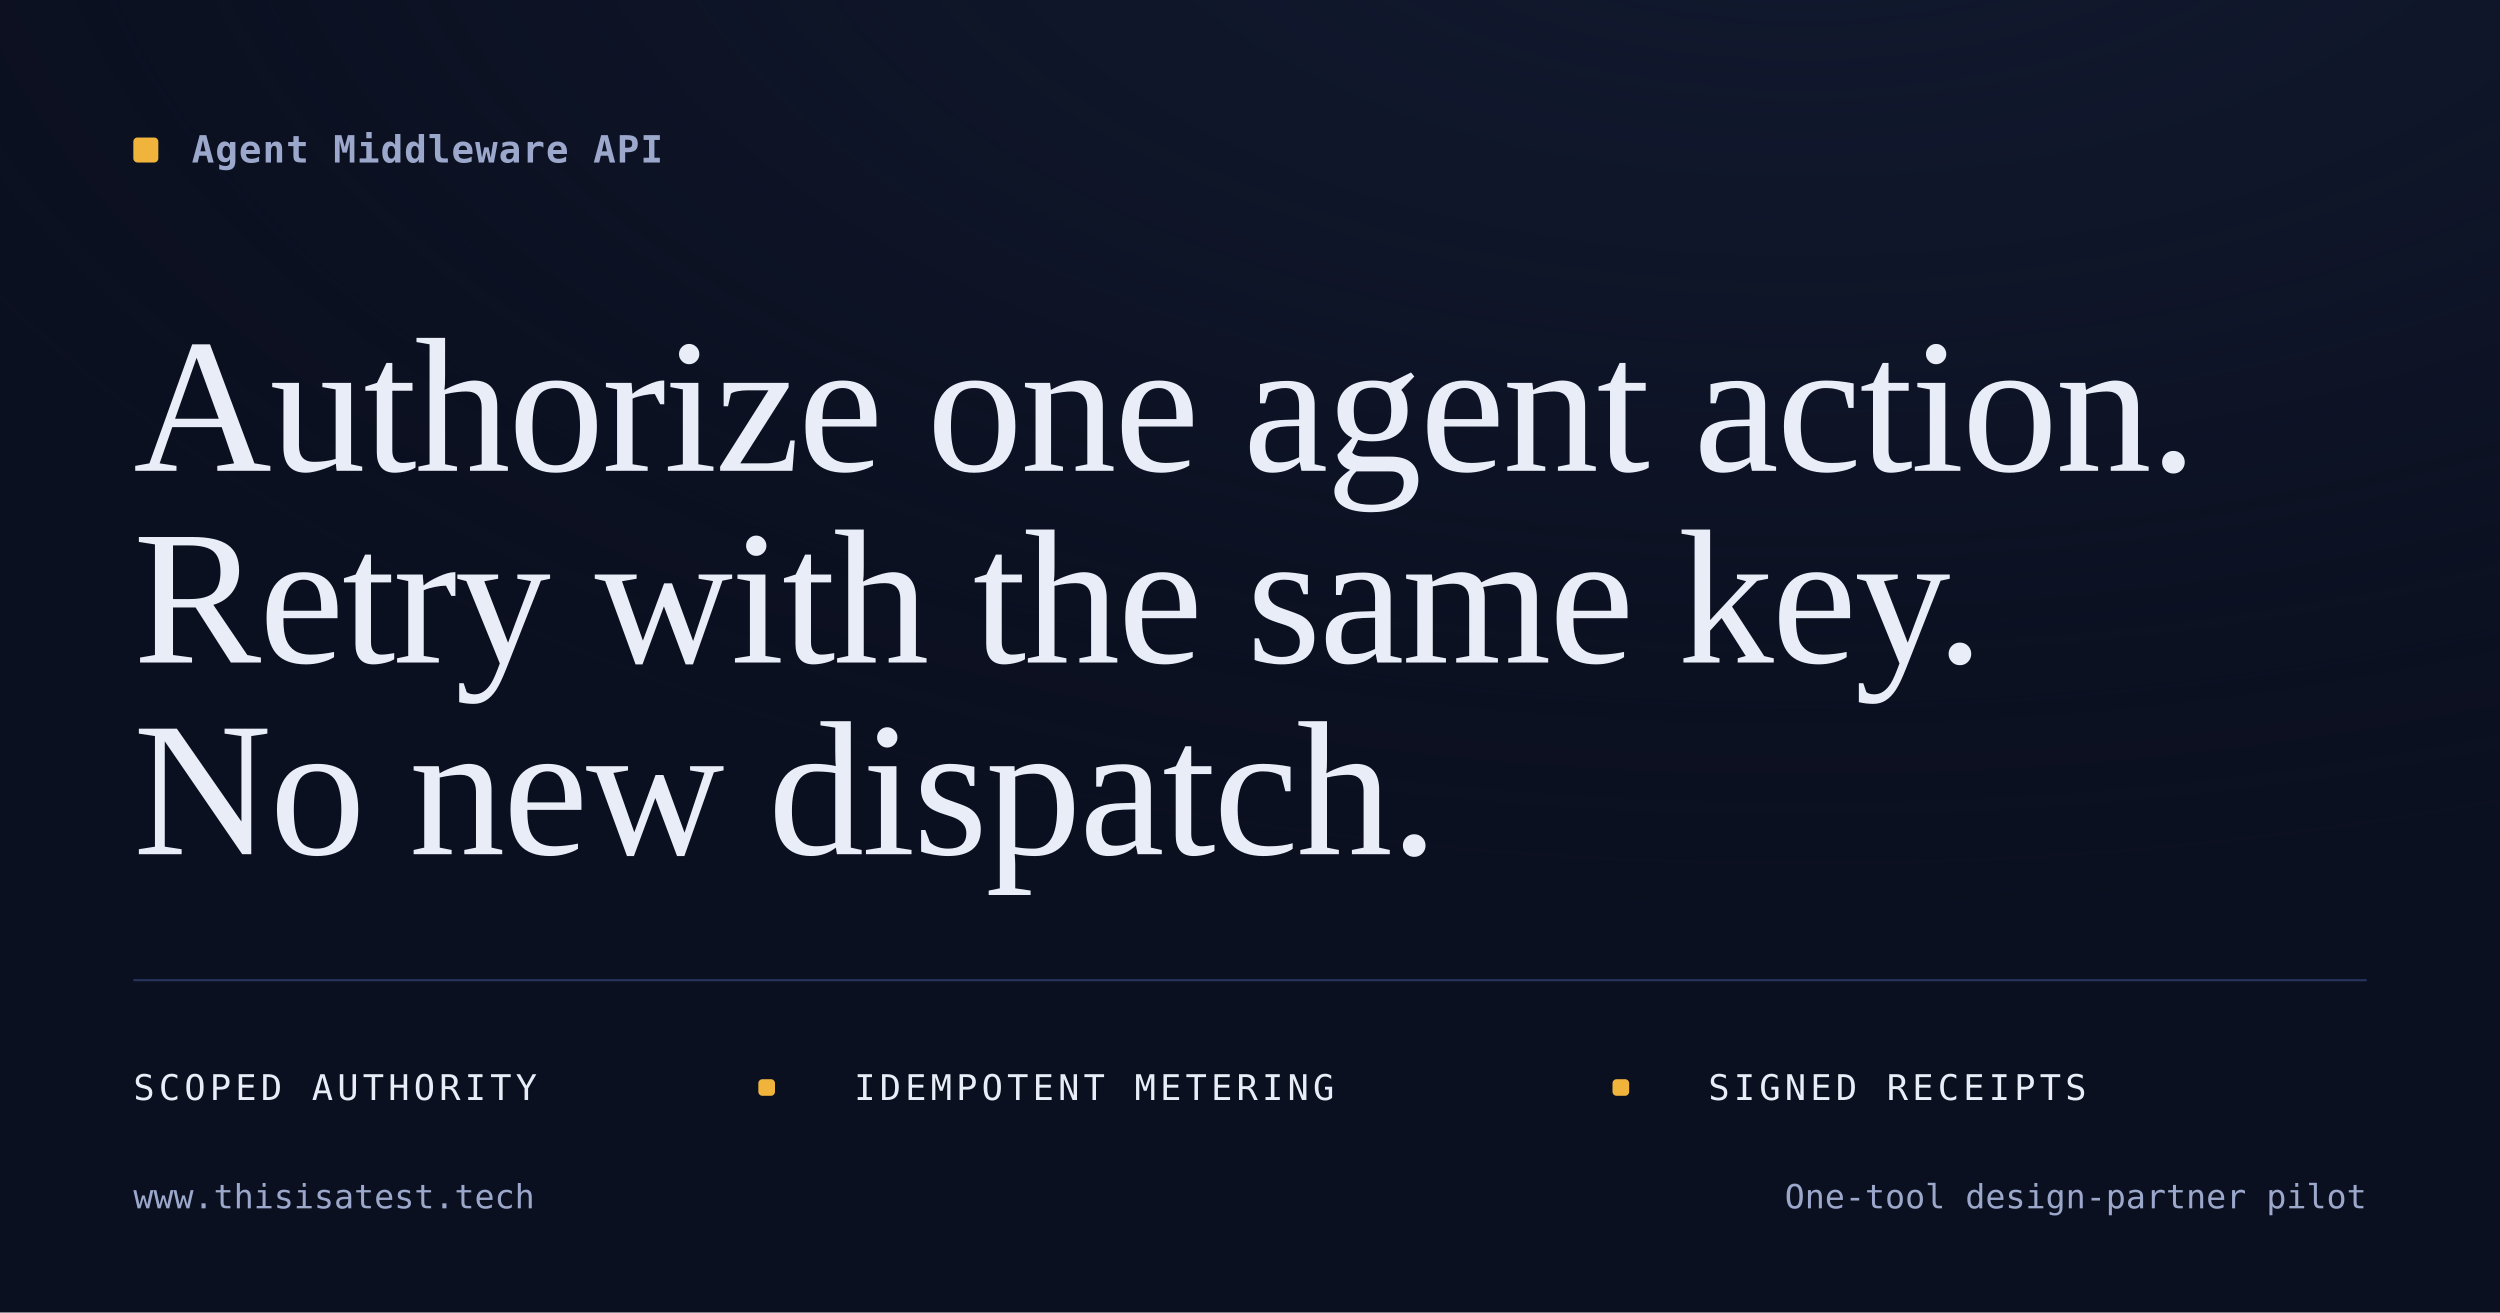
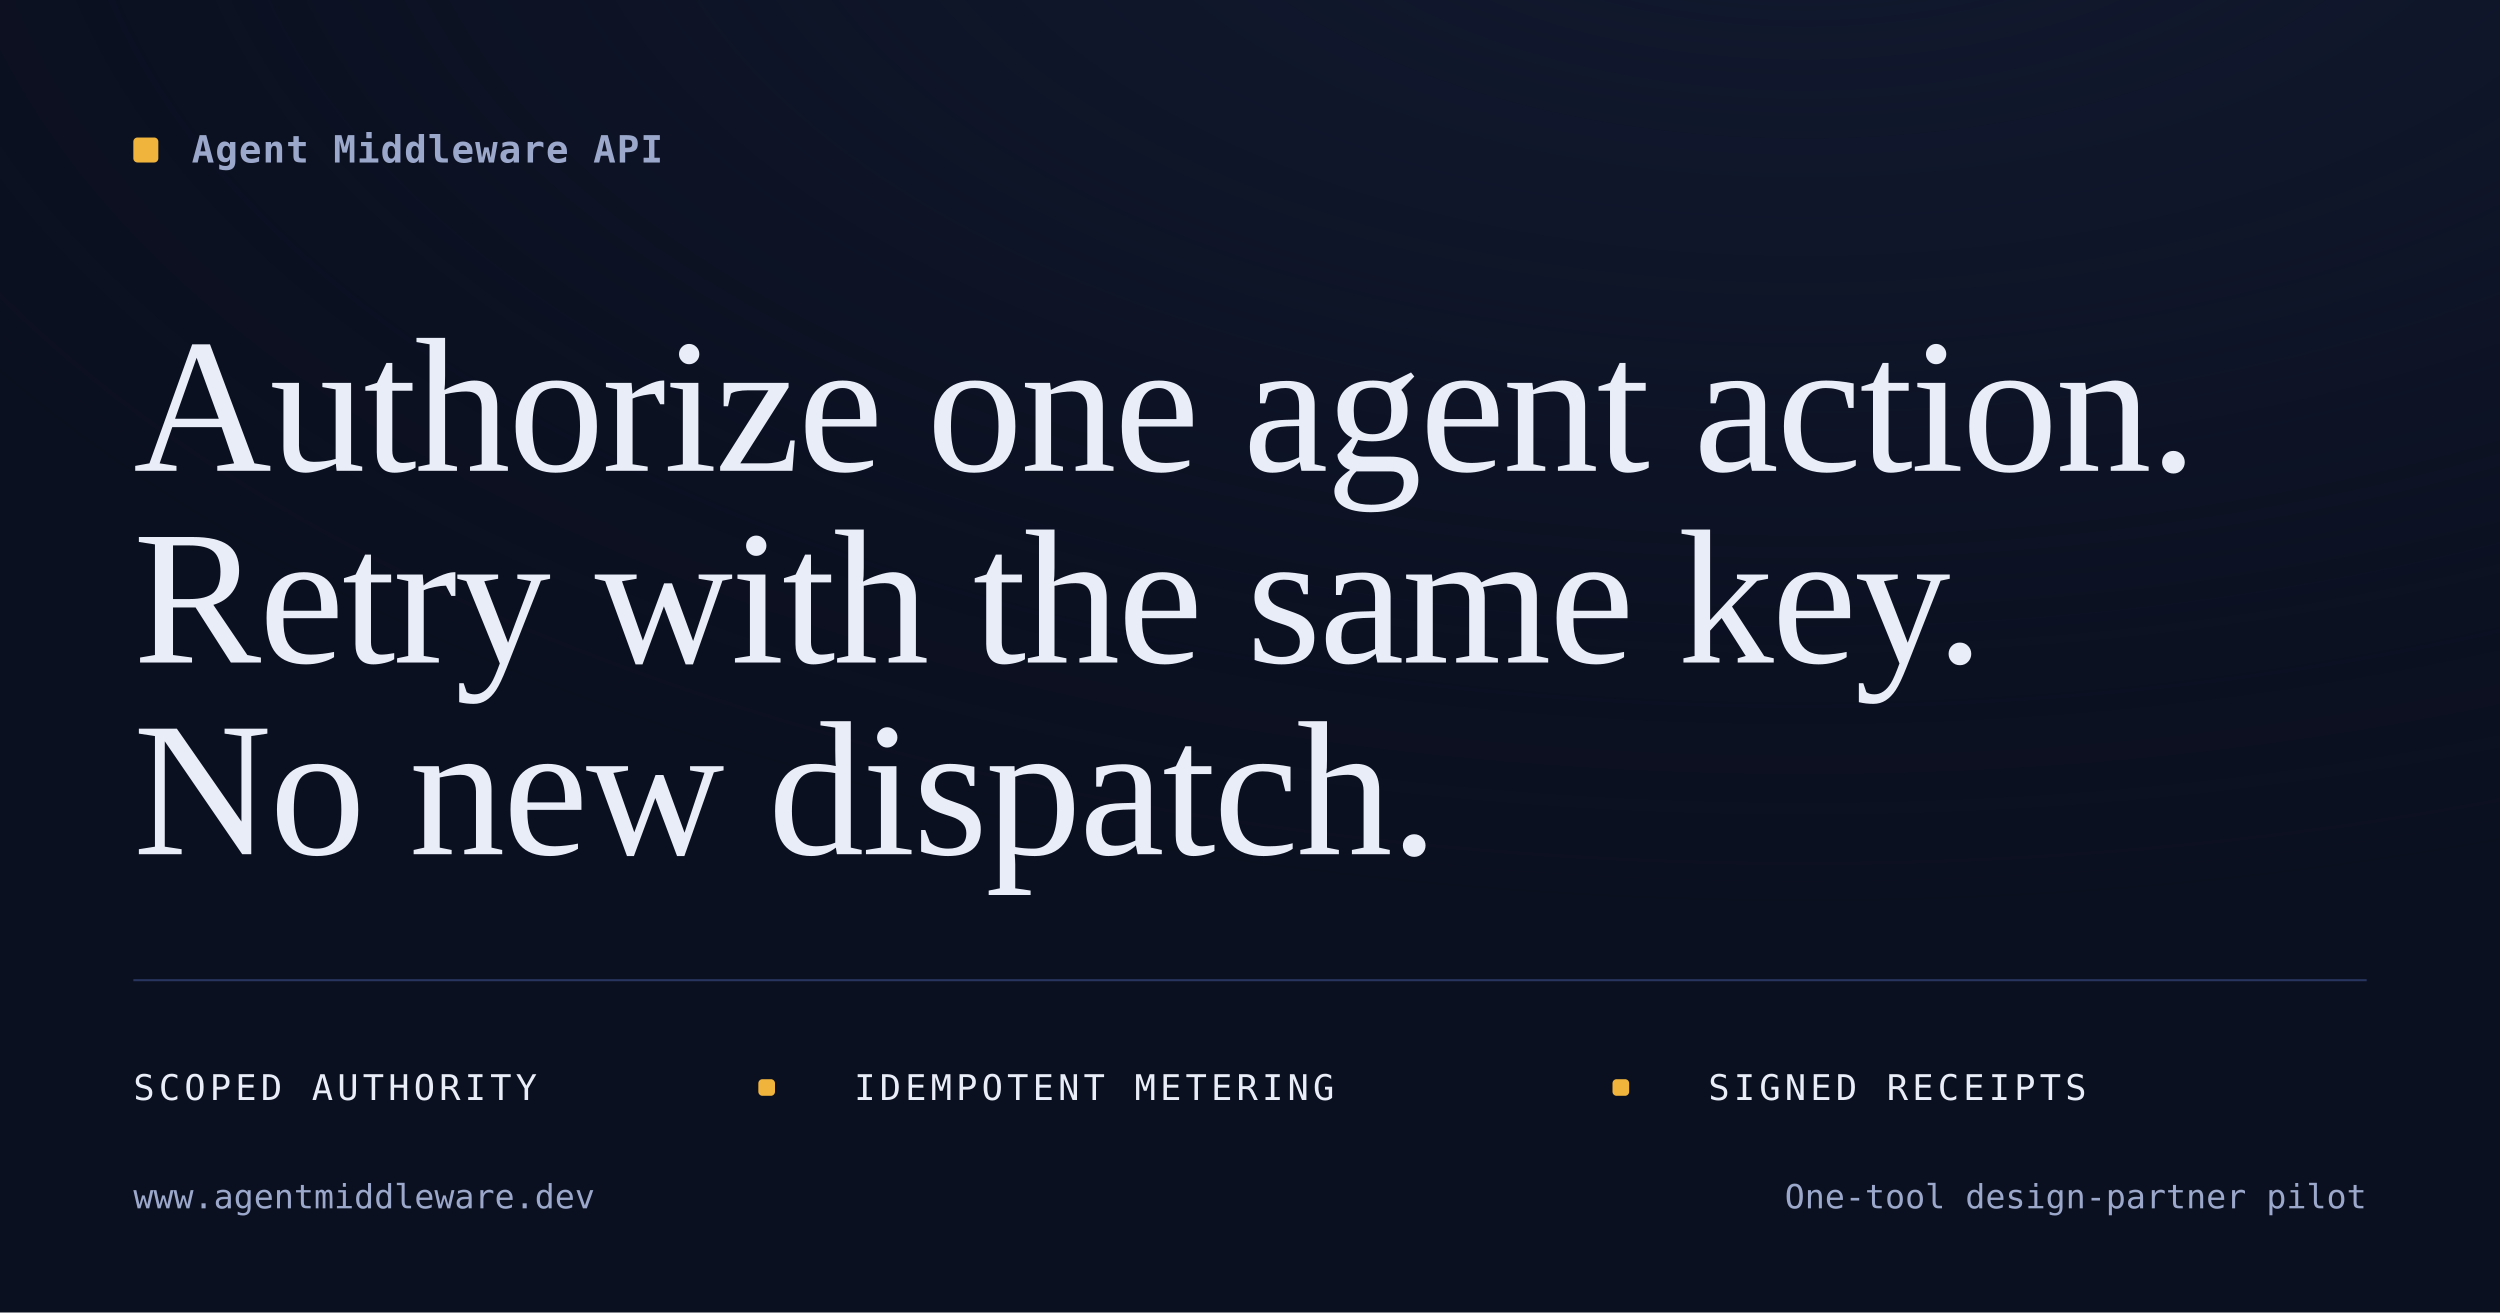
<svg xmlns="http://www.w3.org/2000/svg" width="1200" height="630" viewBox="0 0 1200 630" role="img" aria-labelledby="title desc">
  <defs>
    <radialGradient id="glow" cx="0.72" cy="-0.15" r="0.85">
      <stop offset="0" stop-color="#121a30" />
      <stop offset="0.55" stop-color="#121a30" stop-opacity="0.4" />
      <stop offset="1" stop-color="#0b1020" stop-opacity="0" />
    </radialGradient>
  </defs>
  <rect width="1200" height="630" fill="#0b1020" />
  <rect width="1200" height="630" fill="url(#glow)" />
  <rect x="64" y="66" width="12" height="12" rx="2" fill="#f0b43c" />
  <text x="92" y="78" fill="#9ca8cb" font-family="'IBM Plex Mono', 'SFMono-Regular', Consolas, monospace" font-size="18" font-weight="600" letter-spacing="0.5">Agent Middleware API</text>
  <g fill="#e9edf8" font-family="'Instrument Serif', Georgia, 'Times New Roman', serif" font-size="92" font-weight="400" letter-spacing="-1">
    <text x="64" y="226">Authorize one agent action.</text>
    <text x="64" y="318">Retry with the same key.</text>
    <text x="64" y="410">No new dispatch.</text>
  </g>
  <rect x="64" y="470" width="1072" height="1" fill="#34457a" fill-opacity="0.7" />
  <g font-family="'IBM Plex Mono', 'SFMono-Regular', Consolas, monospace" font-size="17" font-weight="500" letter-spacing="2" fill="#e9edf8">
    <text x="64" y="528">SCOPED AUTHORITY</text>
    <text x="410" y="528">IDEMPOTENT METERING</text>
    <text x="820" y="528">SIGNED RECEIPTS</text>
  </g>
  <g fill="#f0b43c">
    <rect x="364" y="518" width="8" height="8" rx="2" />
    <rect x="774" y="518" width="8" height="8" rx="2" />
  </g>
  <g font-family="'IBM Plex Mono', 'SFMono-Regular', Consolas, monospace" font-size="16" fill="#9ca8cb">
-     <text x="64" y="580">www.thisisatest.tech</text>
+     <text x="64" y="580">www.agentmiddleware.dev</text>
    <text x="1136" y="580" text-anchor="end">One-tool design-partner pilot</text>
  </g>
</svg>
